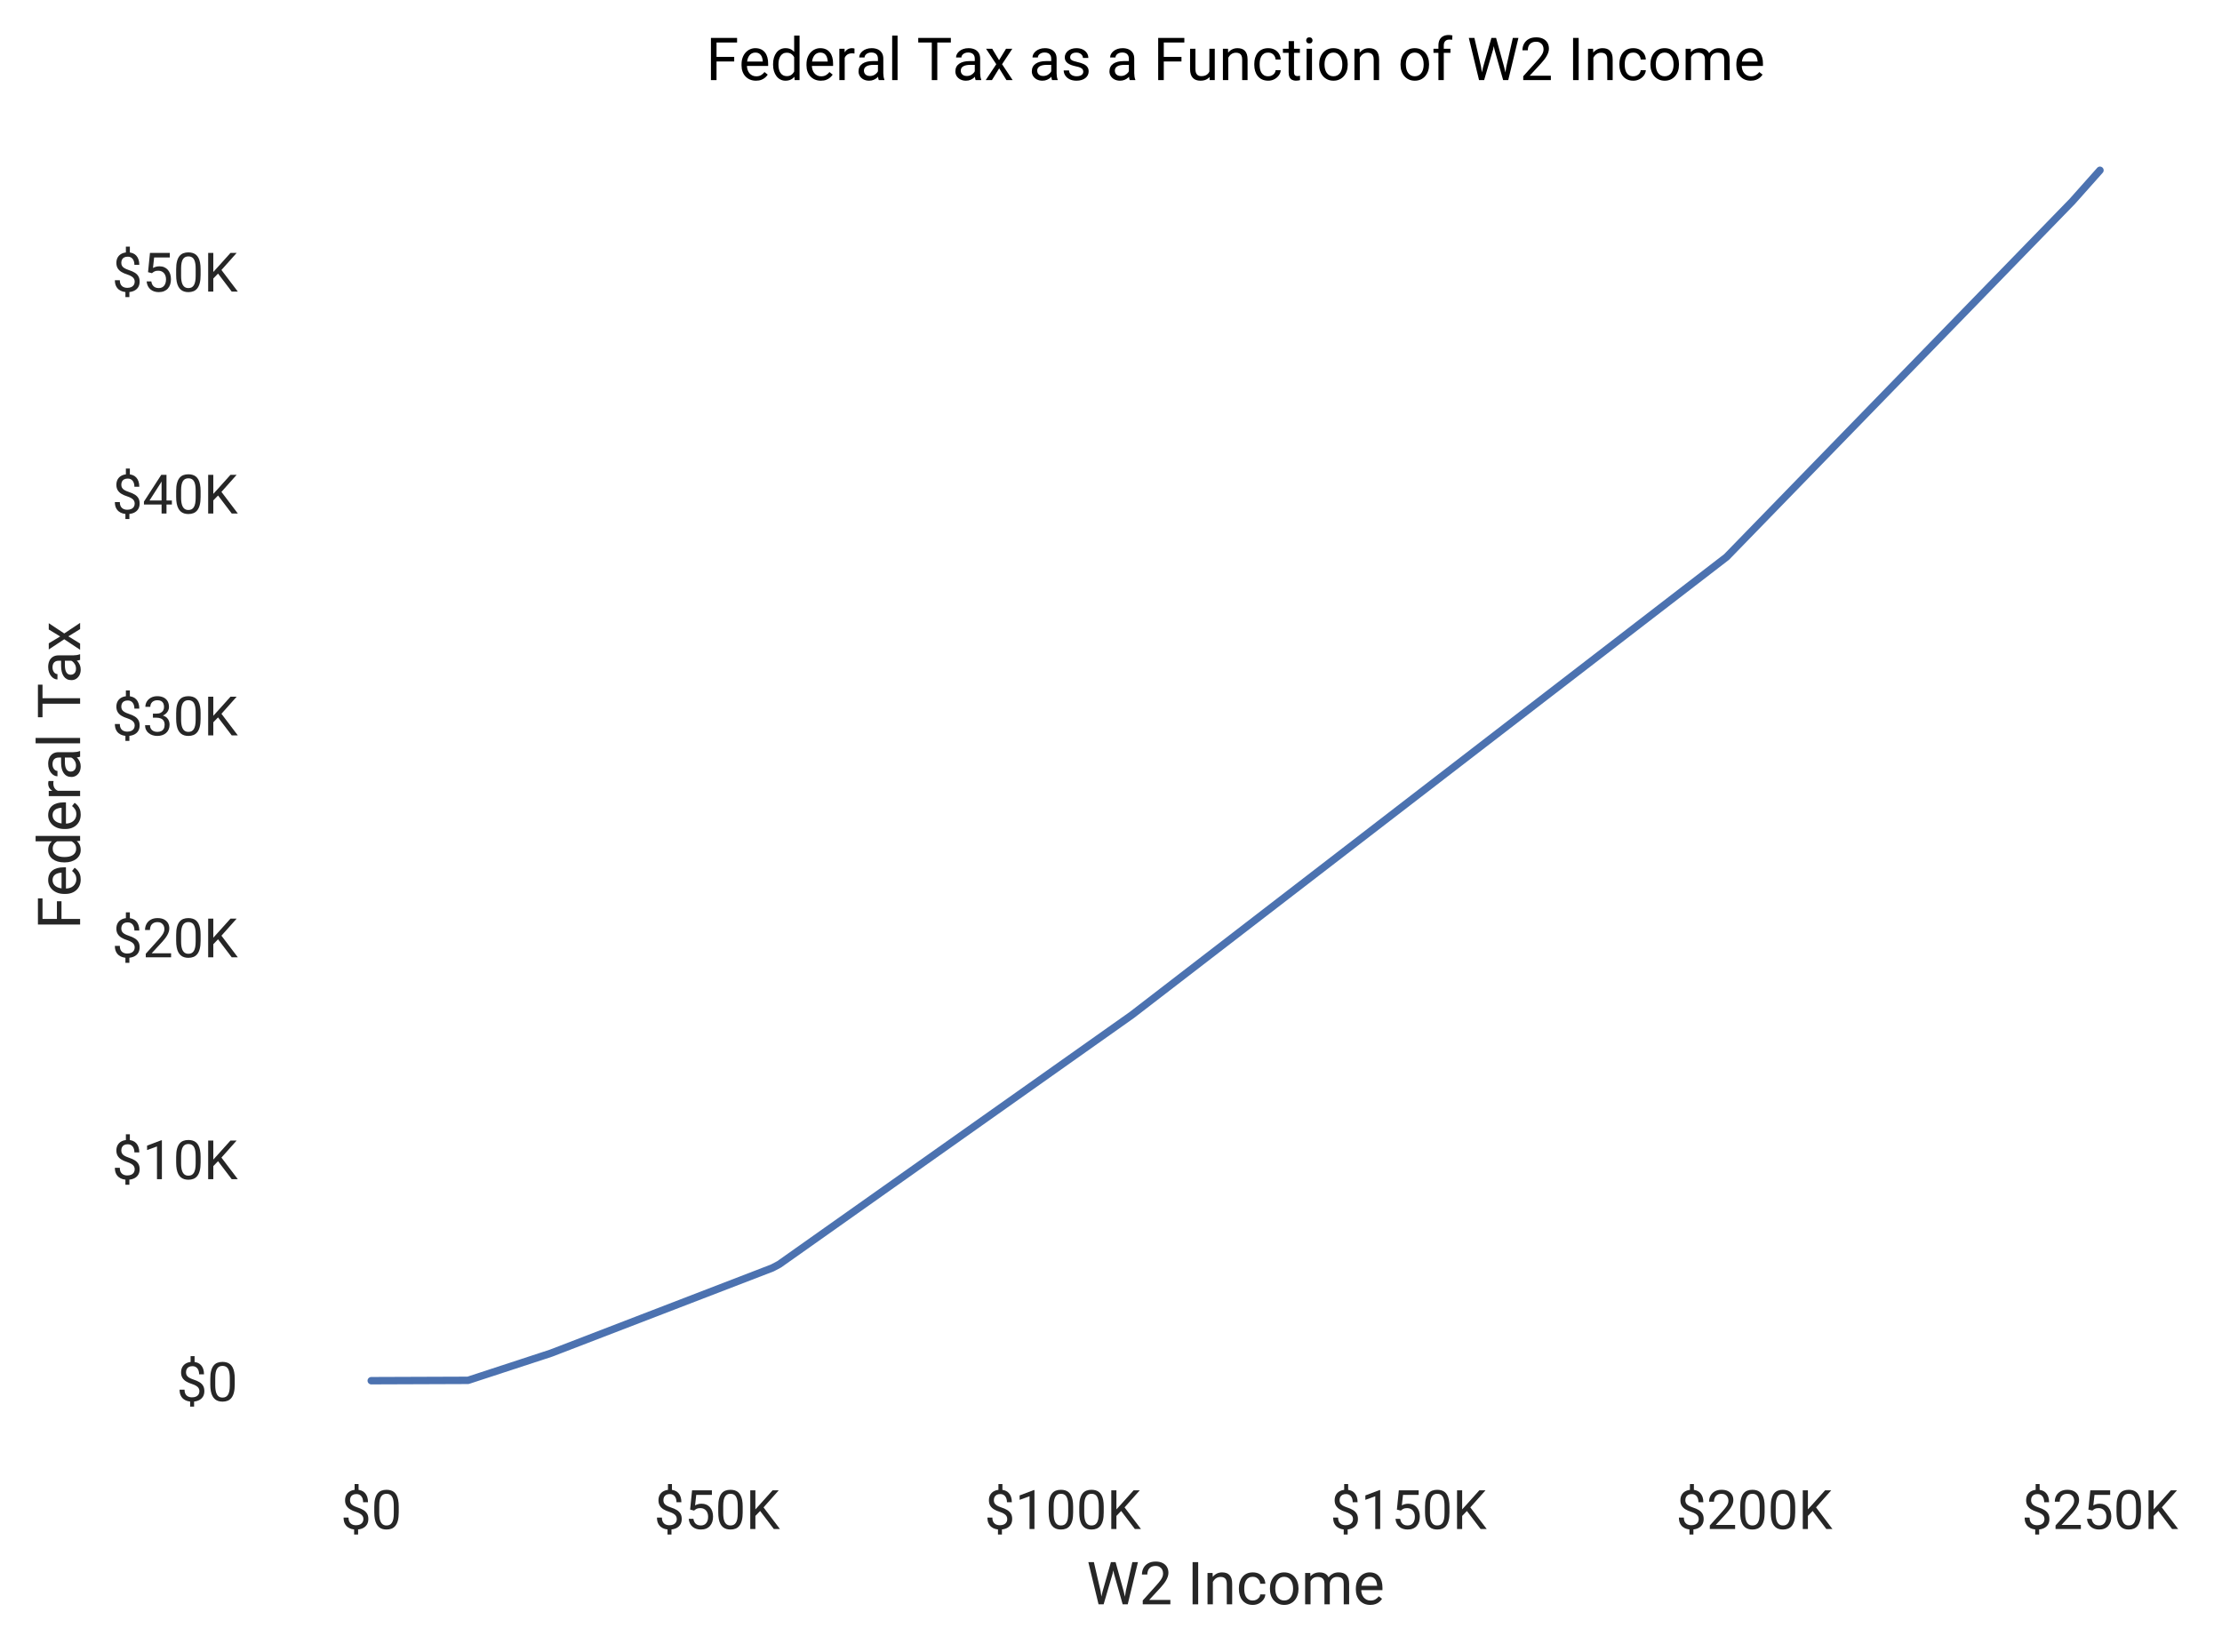
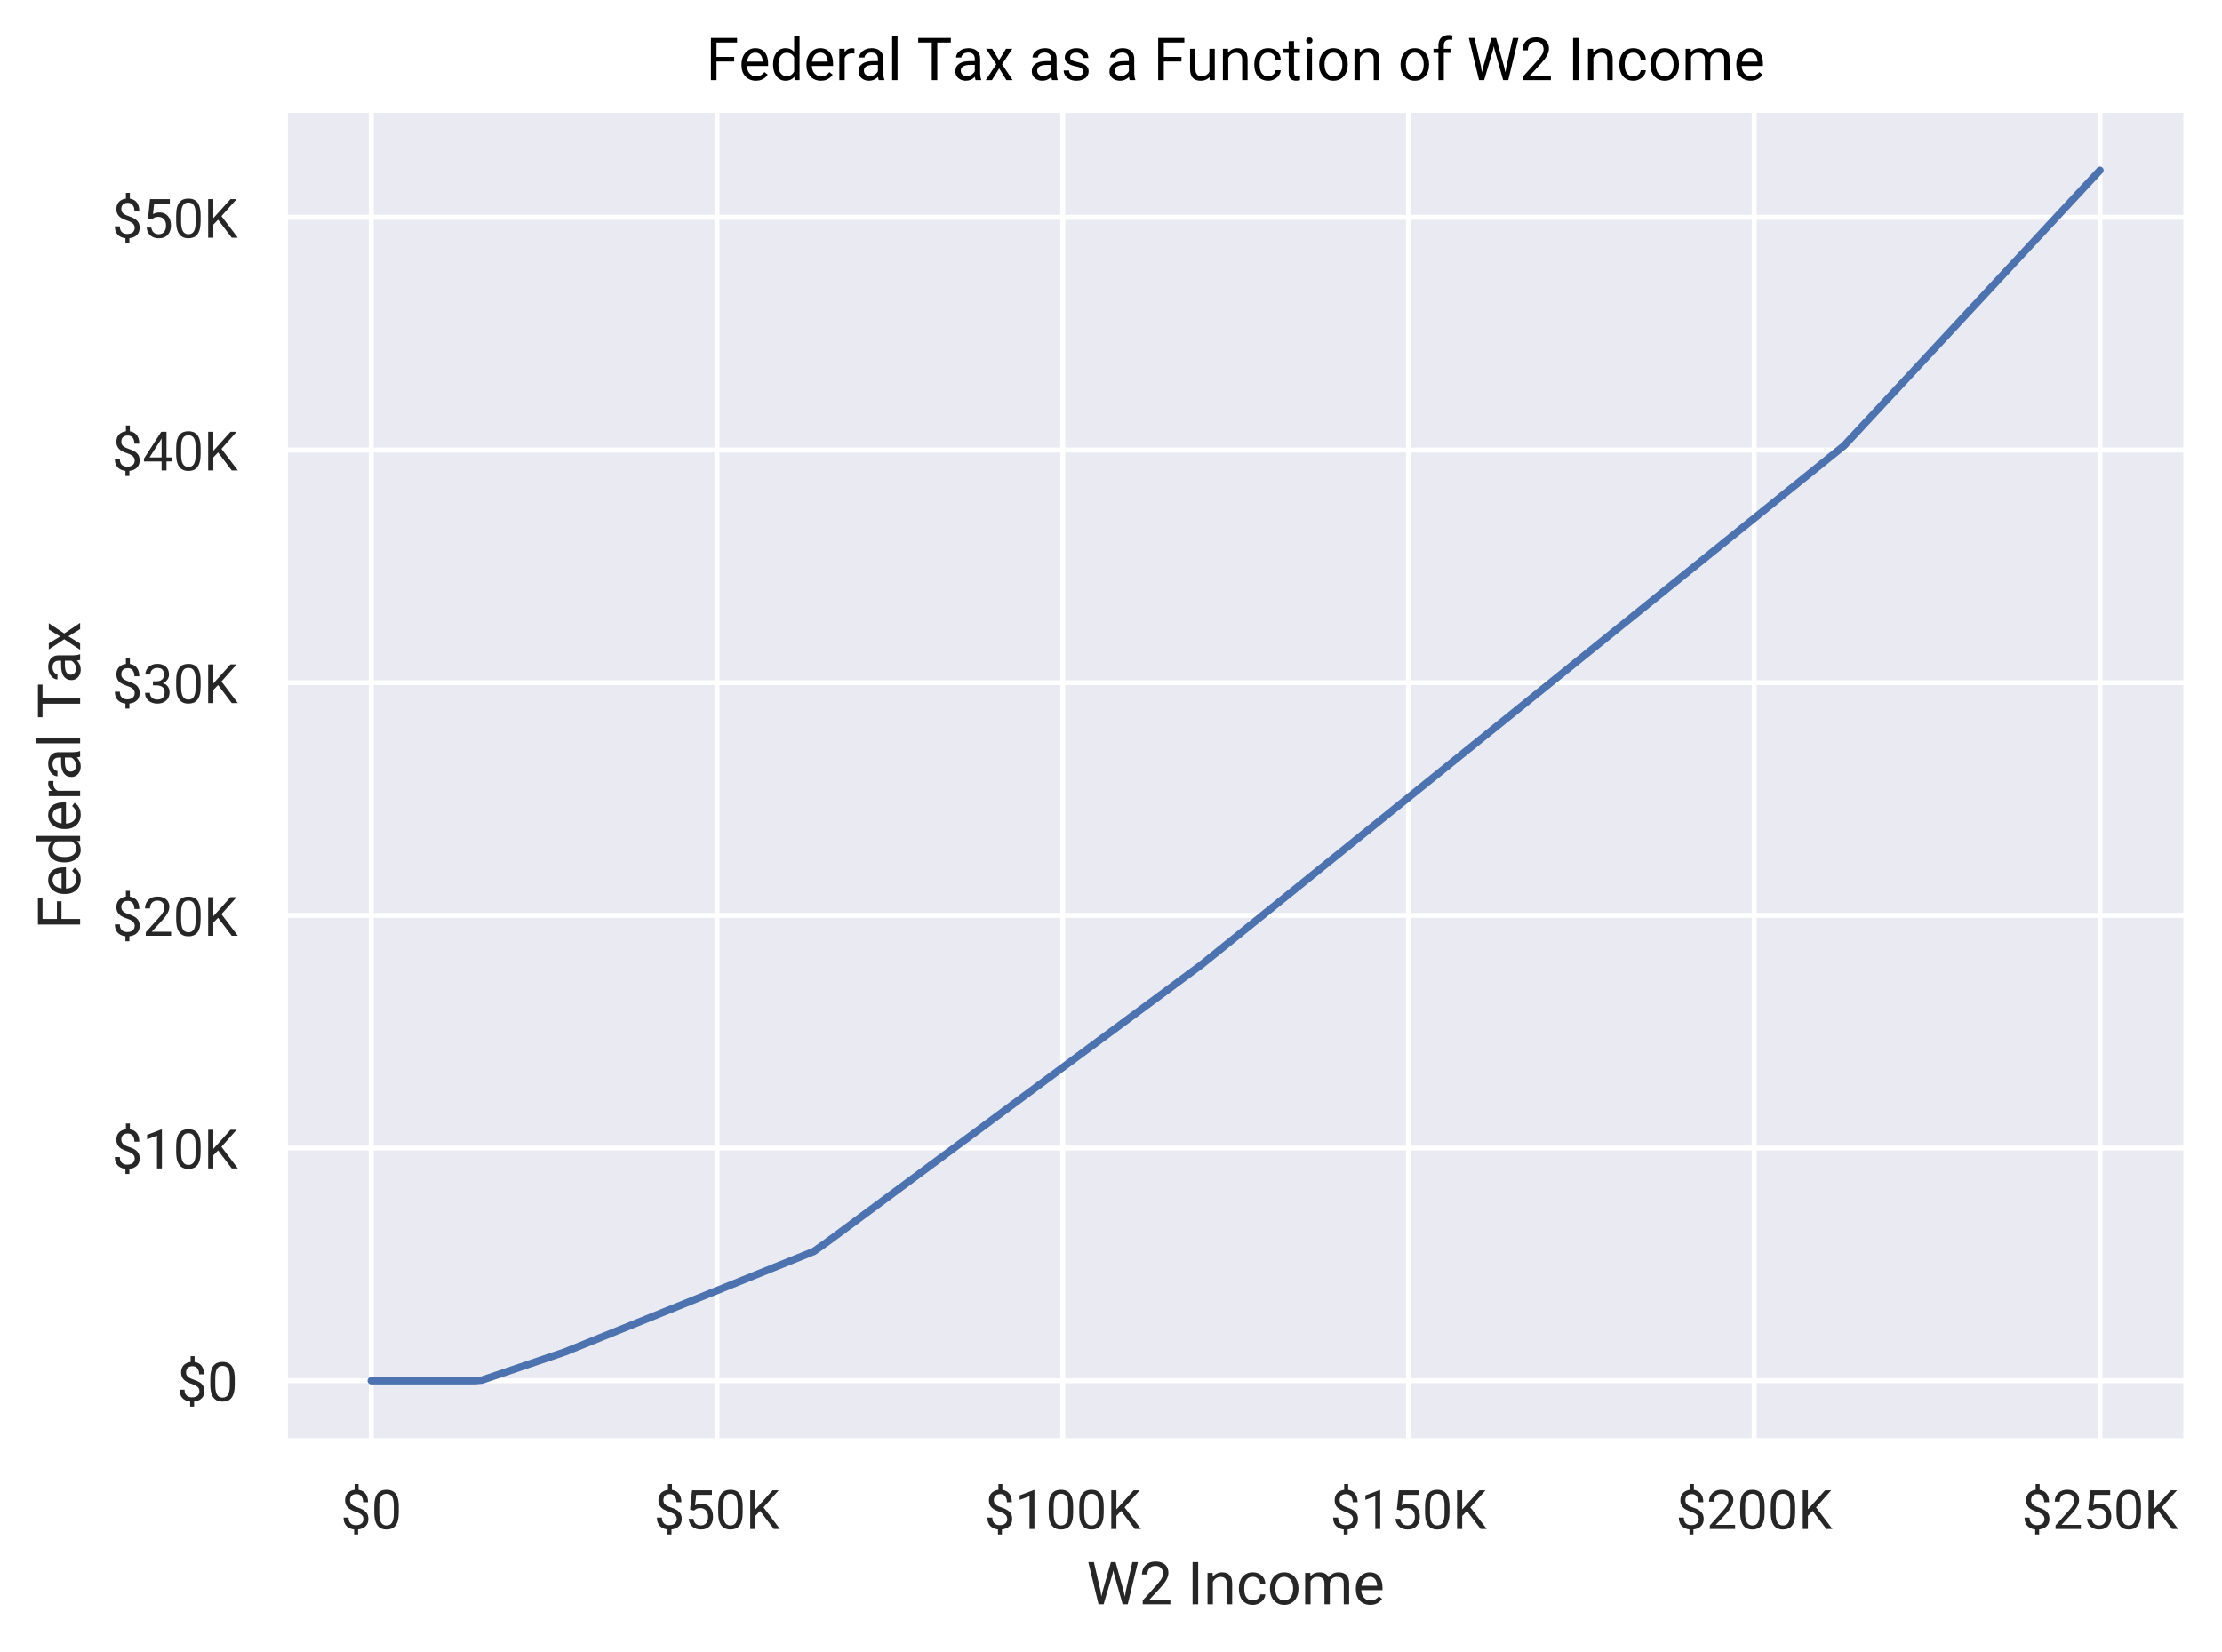
<svg xmlns="http://www.w3.org/2000/svg" xmlns:xlink="http://www.w3.org/1999/xlink" width="449.28pt" height="334.08pt" viewBox="0 0 449.28 334.08" version="1.1">
  <defs>
    <style type="text/css">*{stroke-linejoin: round; stroke-linecap: butt}</style>
  </defs>
  <g id="figure_1">
    <g id="patch_1">
      <path d="M 0 334.08 L 449.28 334.08 L 449.28 0 L 0 0 z " style="fill: #ffffff" />
    </g>
    <g id="axes_1">
      <g id="patch_2">
-         <path d="M 57.587 291.458 L 442.08 291.458 L 442.08 22.2 L 57.587 22.2 z " style="fill: #ffffff" />
+         <path d="M 57.587 291.458 L 442.08 291.458 L 442.08 22.2 L 57.587 22.2 z " style="fill: #eaeaf2" />
      </g>
      <g id="matplotlib.axis_1">
        <g id="xtick_1">
          <g id="line2d_1">
-             <path d="M 75.064 291.458 L 75.064 22.2 " clip-path="url(#pbd832bc499)" style="fill: none; stroke: #ffffff; stroke-linecap: round" />
+             <path d="M 75.064 291.458 L 75.064 22.2 " clip-path="url(#p47d750803e)" style="fill: none; stroke: #ffffff; stroke-linecap: round" />
          </g>
          <g id="text_1">
            <g style="fill: #262626" transform="translate(68.88164 309.2081) scale(0.11 -0.11)">
              <defs>
                <path id="Roboto-Regular-24" d="M 2106 5288 L 2106 4334 L 1638 4334 L 1638 5288 L 2106 5288 z M 2050 184 L 2050 -650 L 1584 -650 L 1584 184 L 2050 184 z M 2675 1172 Q 2675 1359 2590 1509 Q 2506 1659 2312 1784 Q 2119 1909 1794 2016 Q 1400 2138 1114 2313 Q 828 2488 673 2747 Q 519 3006 519 3375 Q 519 3759 684 4037 Q 850 4316 1153 4466 Q 1456 4616 1866 4616 Q 2184 4616 2434 4520 Q 2684 4425 2857 4237 Q 3031 4050 3123 3778 Q 3216 3506 3216 3150 L 2641 3150 Q 2641 3359 2591 3534 Q 2541 3709 2441 3839 Q 2341 3969 2197 4039 Q 2053 4109 1866 4109 Q 1603 4109 1433 4018 Q 1263 3928 1181 3764 Q 1100 3600 1100 3384 Q 1100 3184 1181 3034 Q 1263 2884 1458 2764 Q 1653 2644 1997 2528 Q 2400 2400 2681 2226 Q 2963 2053 3109 1801 Q 3256 1550 3256 1178 Q 3256 775 3075 498 Q 2894 222 2566 78 Q 2238 -66 1797 -66 Q 1531 -66 1272 6 Q 1013 78 803 242 Q 594 406 469 676 Q 344 947 344 1341 L 925 1341 Q 925 1075 1001 901 Q 1078 728 1206 626 Q 1334 525 1489 483 Q 1644 441 1797 441 Q 2078 441 2273 530 Q 2469 619 2572 784 Q 2675 950 2675 1172 z " transform="scale(0.015625)" />
                <path id="Roboto-Regular-30" d="M 3234 2638 L 3234 1944 Q 3234 1384 3134 1000 Q 3034 616 2846 381 Q 2659 147 2395 42 Q 2131 -63 1800 -63 Q 1538 -63 1316 3 Q 1094 69 917 214 Q 741 359 616 593 Q 491 828 425 1162 Q 359 1497 359 1944 L 359 2638 Q 359 3197 461 3575 Q 563 3953 750 4183 Q 938 4413 1202 4513 Q 1466 4613 1794 4613 Q 2059 4613 2282 4548 Q 2506 4484 2681 4345 Q 2856 4206 2979 3976 Q 3103 3747 3168 3415 Q 3234 3084 3234 2638 z M 2653 1850 L 2653 2734 Q 2653 3041 2617 3273 Q 2581 3506 2512 3672 Q 2444 3838 2339 3941 Q 2234 4044 2098 4092 Q 1963 4141 1794 4141 Q 1588 4141 1428 4064 Q 1269 3988 1161 3822 Q 1053 3656 997 3387 Q 941 3119 941 2734 L 941 1850 Q 941 1544 977 1309 Q 1013 1075 1084 904 Q 1156 734 1259 625 Q 1363 516 1498 464 Q 1634 413 1800 413 Q 2013 413 2172 494 Q 2331 575 2439 748 Q 2547 922 2600 1195 Q 2653 1469 2653 1850 z " transform="scale(0.015625)" />
              </defs>
              <use xlink:href="#Roboto-Regular-24" />
              <use xlink:href="#Roboto-Regular-30" transform="translate(56.20117 0)" />
            </g>
          </g>
        </g>
        <g id="xtick_2">
          <g id="line2d_2">
-             <path d="M 144.972 291.458 L 144.972 22.2 " clip-path="url(#pbd832bc499)" style="fill: none; stroke: #ffffff; stroke-linecap: round" />
+             <path d="M 144.972 291.458 L 144.972 22.2 " clip-path="url(#p47d750803e)" style="fill: none; stroke: #ffffff; stroke-linecap: round" />
          </g>
          <g id="text_2">
            <g style="fill: #262626" transform="translate(132.247 309.2081) scale(0.11 -0.11)">
              <defs>
                <path id="Roboto-Regular-35" d="M 1109 2166 L 647 2284 L 875 4550 L 3209 4550 L 3209 4016 L 1366 4016 L 1228 2778 Q 1353 2850 1545 2912 Q 1738 2975 1988 2975 Q 2303 2975 2553 2867 Q 2803 2759 2979 2559 Q 3156 2359 3250 2078 Q 3344 1797 3344 1450 Q 3344 1122 3255 847 Q 3166 572 2987 367 Q 2809 163 2539 50 Q 2269 -63 1903 -63 Q 1628 -63 1383 14 Q 1138 91 945 248 Q 753 406 633 642 Q 513 878 481 1197 L 1031 1197 Q 1069 941 1181 766 Q 1294 591 1476 502 Q 1659 413 1903 413 Q 2109 413 2268 484 Q 2428 556 2537 690 Q 2647 825 2705 1015 Q 2763 1206 2763 1444 Q 2763 1659 2703 1843 Q 2644 2028 2526 2165 Q 2409 2303 2240 2379 Q 2072 2456 1853 2456 Q 1563 2456 1414 2378 Q 1266 2300 1109 2166 z " transform="scale(0.015625)" />
                <path id="Roboto-Regular-4b" d="M 1131 4550 L 1131 0 L 528 0 L 528 4550 L 1131 4550 z M 3878 4550 L 1988 2428 L 925 1325 L 825 1969 L 1625 2850 L 3153 4550 L 3878 4550 z M 3297 0 L 1613 2219 L 1972 2697 L 4016 0 L 3297 0 z " transform="scale(0.015625)" />
              </defs>
              <use xlink:href="#Roboto-Regular-24" />
              <use xlink:href="#Roboto-Regular-35" transform="translate(56.20117 0)" />
              <use xlink:href="#Roboto-Regular-30" transform="translate(112.4023 0)" />
              <use xlink:href="#Roboto-Regular-4b" transform="translate(168.6035 0)" />
            </g>
          </g>
        </g>
        <g id="xtick_3">
          <g id="line2d_3">
-             <path d="M 214.88 291.458 L 214.88 22.2 " clip-path="url(#pbd832bc499)" style="fill: none; stroke: #ffffff; stroke-linecap: round" />
+             <path d="M 214.88 291.458 L 214.88 22.2 " clip-path="url(#p47d750803e)" style="fill: none; stroke: #ffffff; stroke-linecap: round" />
          </g>
          <g id="text_3">
            <g style="fill: #262626" transform="translate(199.0637 309.2081) scale(0.11 -0.11)">
              <defs>
                <path id="Roboto-Regular-31" d="M 2278 4575 L 2278 0 L 1700 0 L 1700 3853 L 534 3428 L 534 3950 L 2188 4575 L 2278 4575 z " transform="scale(0.015625)" />
              </defs>
              <use xlink:href="#Roboto-Regular-24" />
              <use xlink:href="#Roboto-Regular-31" transform="translate(56.20117 0)" />
              <use xlink:href="#Roboto-Regular-30" transform="translate(112.4023 0)" />
              <use xlink:href="#Roboto-Regular-30" transform="translate(168.6035 0)" />
              <use xlink:href="#Roboto-Regular-4b" transform="translate(224.8047 0)" />
            </g>
          </g>
        </g>
        <g id="xtick_4">
          <g id="line2d_4">
-             <path d="M 284.787 291.458 L 284.787 22.2 " clip-path="url(#pbd832bc499)" style="fill: none; stroke: #ffffff; stroke-linecap: round" />
+             <path d="M 284.787 291.458 L 284.787 22.2 " clip-path="url(#p47d750803e)" style="fill: none; stroke: #ffffff; stroke-linecap: round" />
          </g>
          <g id="text_4">
            <g style="fill: #262626" transform="translate(268.9715 309.2081) scale(0.11 -0.11)">
              <use xlink:href="#Roboto-Regular-24" />
              <use xlink:href="#Roboto-Regular-31" transform="translate(56.20117 0)" />
              <use xlink:href="#Roboto-Regular-35" transform="translate(112.4023 0)" />
              <use xlink:href="#Roboto-Regular-30" transform="translate(168.6035 0)" />
              <use xlink:href="#Roboto-Regular-4b" transform="translate(224.8047 0)" />
            </g>
          </g>
        </g>
        <g id="xtick_5">
          <g id="line2d_5">
-             <path d="M 354.695 291.458 L 354.695 22.2 " clip-path="url(#pbd832bc499)" style="fill: none; stroke: #ffffff; stroke-linecap: round" />
+             <path d="M 354.695 291.458 L 354.695 22.2 " clip-path="url(#p47d750803e)" style="fill: none; stroke: #ffffff; stroke-linecap: round" />
          </g>
          <g id="text_5">
            <g style="fill: #262626" transform="translate(338.8793 309.2081) scale(0.11 -0.11)">
              <defs>
                <path id="Roboto-Regular-32" d="M 3359 475 L 3359 0 L 381 0 L 381 416 L 1872 2075 Q 2147 2381 2298 2595 Q 2450 2809 2511 2979 Q 2572 3150 2572 3328 Q 2572 3553 2480 3736 Q 2388 3919 2209 4028 Q 2031 4138 1778 4138 Q 1475 4138 1273 4020 Q 1072 3903 972 3693 Q 872 3484 872 3213 L 294 3213 Q 294 3597 462 3915 Q 631 4234 962 4423 Q 1294 4613 1778 4613 Q 2209 4613 2515 4461 Q 2822 4309 2986 4036 Q 3150 3763 3150 3397 Q 3150 3197 3083 2992 Q 3016 2788 2898 2584 Q 2781 2381 2626 2184 Q 2472 1988 2297 1797 L 1078 475 L 3359 475 z " transform="scale(0.015625)" />
              </defs>
              <use xlink:href="#Roboto-Regular-24" />
              <use xlink:href="#Roboto-Regular-32" transform="translate(56.20117 0)" />
              <use xlink:href="#Roboto-Regular-30" transform="translate(112.4023 0)" />
              <use xlink:href="#Roboto-Regular-30" transform="translate(168.6035 0)" />
              <use xlink:href="#Roboto-Regular-4b" transform="translate(224.8047 0)" />
            </g>
          </g>
        </g>
        <g id="xtick_6">
          <g id="line2d_6">
-             <path d="M 424.603 291.458 L 424.603 22.2 " clip-path="url(#pbd832bc499)" style="fill: none; stroke: #ffffff; stroke-linecap: round" />
+             <path d="M 424.603 291.458 L 424.603 22.2 " clip-path="url(#p47d750803e)" style="fill: none; stroke: #ffffff; stroke-linecap: round" />
          </g>
          <g id="text_6">
            <g style="fill: #262626" transform="translate(408.7871 309.2081) scale(0.11 -0.11)">
              <use xlink:href="#Roboto-Regular-24" />
              <use xlink:href="#Roboto-Regular-32" transform="translate(56.20117 0)" />
              <use xlink:href="#Roboto-Regular-35" transform="translate(112.4023 0)" />
              <use xlink:href="#Roboto-Regular-30" transform="translate(168.6035 0)" />
              <use xlink:href="#Roboto-Regular-4b" transform="translate(224.8047 0)" />
            </g>
          </g>
        </g>
        <g id="text_7">
          <g style="fill: #262626" transform="translate(219.6976 324.4425) scale(0.12 -0.12)">
            <defs>
              <path id="Roboto-Regular-57" d="M 1725 1375 L 2628 4550 L 3066 4550 L 2813 3316 L 1841 0 L 1406 0 L 1725 1375 z M 791 4550 L 1509 1438 L 1725 0 L 1294 0 L 191 4550 L 791 4550 z M 4234 1441 L 4938 4550 L 5541 4550 L 4441 0 L 4009 0 L 4234 1441 z M 3131 4550 L 4009 1375 L 4328 0 L 3894 0 L 2956 3316 L 2700 4550 L 3131 4550 z " transform="scale(0.015625)" />
              <path id="Roboto-Regular-20" transform="scale(0.015625)" />
              <path id="Roboto-Regular-49" d="M 1175 4550 L 1175 0 L 572 0 L 572 4550 L 1175 4550 z " transform="scale(0.015625)" />
              <path id="Roboto-Regular-6e" d="M 1019 2659 L 1019 0 L 441 0 L 441 3381 L 988 3381 L 1019 2659 z M 881 1819 L 641 1828 Q 644 2175 744 2470 Q 844 2766 1025 2984 Q 1206 3203 1457 3323 Q 1709 3444 2016 3444 Q 2266 3444 2466 3376 Q 2666 3309 2808 3162 Q 2950 3016 3025 2783 Q 3100 2550 3100 2216 L 3100 0 L 2519 0 L 2519 2222 Q 2519 2488 2441 2648 Q 2363 2809 2213 2882 Q 2063 2956 1844 2956 Q 1628 2956 1451 2865 Q 1275 2775 1148 2615 Q 1022 2456 951 2251 Q 881 2047 881 1819 z " transform="scale(0.015625)" />
              <path id="Roboto-Regular-63" d="M 1794 413 Q 2000 413 2175 497 Q 2350 581 2462 729 Q 2575 878 2591 1069 L 3141 1069 Q 3125 769 2939 511 Q 2753 253 2453 95 Q 2153 -63 1794 -63 Q 1413 -63 1130 71 Q 847 206 661 440 Q 475 675 383 979 Q 291 1284 291 1625 L 291 1756 Q 291 2097 383 2401 Q 475 2706 661 2940 Q 847 3175 1130 3309 Q 1413 3444 1794 3444 Q 2191 3444 2487 3283 Q 2784 3122 2954 2845 Q 3125 2569 3141 2219 L 2591 2219 Q 2575 2428 2473 2597 Q 2372 2766 2198 2867 Q 2025 2969 1794 2969 Q 1528 2969 1348 2864 Q 1169 2759 1064 2582 Q 959 2406 914 2192 Q 869 1978 869 1756 L 869 1625 Q 869 1403 912 1187 Q 956 972 1061 797 Q 1166 622 1345 517 Q 1525 413 1794 413 z " transform="scale(0.015625)" />
              <path id="Roboto-Regular-6f" d="M 288 1653 L 288 1725 Q 288 2091 394 2405 Q 500 2719 700 2951 Q 900 3184 1184 3314 Q 1469 3444 1822 3444 Q 2178 3444 2464 3314 Q 2750 3184 2951 2951 Q 3153 2719 3259 2405 Q 3366 2091 3366 1725 L 3366 1653 Q 3366 1288 3259 975 Q 3153 663 2951 430 Q 2750 197 2467 67 Q 2184 -63 1828 -63 Q 1472 -63 1187 67 Q 903 197 701 430 Q 500 663 394 975 Q 288 1288 288 1653 z M 866 1725 L 866 1653 Q 866 1400 925 1176 Q 984 953 1104 781 Q 1225 609 1406 511 Q 1588 413 1828 413 Q 2066 413 2245 511 Q 2425 609 2544 781 Q 2663 953 2723 1176 Q 2784 1400 2784 1653 L 2784 1725 Q 2784 1975 2723 2198 Q 2663 2422 2542 2595 Q 2422 2769 2242 2869 Q 2063 2969 1822 2969 Q 1584 2969 1404 2869 Q 1225 2769 1104 2595 Q 984 2422 925 2198 Q 866 1975 866 1725 z " transform="scale(0.015625)" />
              <path id="Roboto-Regular-6d" d="M 1016 2709 L 1016 0 L 434 0 L 434 3381 L 984 3381 L 1016 2709 z M 897 1819 L 628 1828 Q 631 2175 718 2470 Q 806 2766 978 2984 Q 1150 3203 1406 3323 Q 1663 3444 2000 3444 Q 2238 3444 2438 3376 Q 2638 3309 2784 3165 Q 2931 3022 3012 2797 Q 3094 2572 3094 2253 L 3094 0 L 2516 0 L 2516 2225 Q 2516 2491 2427 2650 Q 2338 2809 2175 2882 Q 2013 2956 1794 2956 Q 1538 2956 1366 2865 Q 1194 2775 1091 2615 Q 988 2456 942 2251 Q 897 2047 897 1819 z M 3088 2138 L 2700 2019 Q 2703 2297 2792 2553 Q 2881 2809 3051 3009 Q 3222 3209 3472 3326 Q 3722 3444 4044 3444 Q 4316 3444 4527 3372 Q 4738 3300 4883 3151 Q 5028 3003 5103 2772 Q 5178 2541 5178 2222 L 5178 0 L 4597 0 L 4597 2228 Q 4597 2513 4508 2670 Q 4419 2828 4258 2892 Q 4097 2956 3875 2956 Q 3684 2956 3537 2890 Q 3391 2825 3291 2711 Q 3191 2597 3139 2450 Q 3088 2303 3088 2138 z " transform="scale(0.015625)" />
              <path id="Roboto-Regular-65" d="M 1844 -63 Q 1491 -63 1205 57 Q 919 178 714 397 Q 509 616 400 916 Q 291 1216 291 1572 L 291 1703 Q 291 2116 412 2439 Q 534 2763 743 2988 Q 953 3213 1218 3328 Q 1484 3444 1769 3444 Q 2131 3444 2395 3319 Q 2659 3194 2828 2970 Q 2997 2747 3078 2445 Q 3159 2144 3159 1788 L 3159 1528 L 634 1528 L 634 2000 L 2581 2000 L 2581 2044 Q 2569 2269 2489 2481 Q 2409 2694 2237 2831 Q 2066 2969 1769 2969 Q 1572 2969 1406 2886 Q 1241 2803 1122 2640 Q 1003 2478 937 2243 Q 872 2009 872 1703 L 872 1572 Q 872 1331 939 1120 Q 1006 909 1136 750 Q 1266 591 1452 500 Q 1638 409 1875 409 Q 2181 409 2393 534 Q 2606 659 2766 869 L 3116 591 Q 3006 425 2837 275 Q 2669 125 2423 31 Q 2178 -63 1844 -63 z " transform="scale(0.015625)" />
            </defs>
            <use xlink:href="#Roboto-Regular-57" />
            <use xlink:href="#Roboto-Regular-32" transform="translate(88.7207 0)" />
            <use xlink:href="#Roboto-Regular-20" transform="translate(144.9219 0)" />
            <use xlink:href="#Roboto-Regular-49" transform="translate(169.7266 0)" />
            <use xlink:href="#Roboto-Regular-6e" transform="translate(196.9238 0)" />
            <use xlink:href="#Roboto-Regular-63" transform="translate(252.1484 0)" />
            <use xlink:href="#Roboto-Regular-6f" transform="translate(304.4922 0)" />
            <use xlink:href="#Roboto-Regular-6d" transform="translate(361.5234 0)" />
            <use xlink:href="#Roboto-Regular-65" transform="translate(449.2188 0)" />
          </g>
        </g>
      </g>
      <g id="matplotlib.axis_2">
        <g id="ytick_1">
          <g id="line2d_7">
-             <path d="M 57.587 279.219 L 442.08 279.219 " clip-path="url(#pbd832bc499)" style="fill: none; stroke: #ffffff; stroke-linecap: round" />
+             <path d="M 57.587 279.219 L 442.08 279.219 " clip-path="url(#p47d750803e)" style="fill: none; stroke: #ffffff; stroke-linecap: round" />
          </g>
          <g id="text_8">
            <g style="fill: #262626" transform="translate(35.72234 283.3441) scale(0.11 -0.11)">
              <use xlink:href="#Roboto-Regular-24" />
              <use xlink:href="#Roboto-Regular-30" transform="translate(56.20117 0)" />
            </g>
          </g>
        </g>
        <g id="ytick_2">
          <g id="line2d_8">
-             <path d="M 57.587 234.344 L 442.08 234.344 " clip-path="url(#pbd832bc499)" style="fill: none; stroke: #ffffff; stroke-linecap: round" />
+             <path d="M 57.587 232.167 L 442.08 232.167 " clip-path="url(#p47d750803e)" style="fill: none; stroke: #ffffff; stroke-linecap: round" />
          </g>
          <g id="text_9">
-             <g style="fill: #262626" transform="translate(22.6375 238.469) scale(0.11 -0.11)">
+             <g style="fill: #262626" transform="translate(22.6375 236.2918) scale(0.11 -0.11)">
              <use xlink:href="#Roboto-Regular-24" />
              <use xlink:href="#Roboto-Regular-31" transform="translate(56.20117 0)" />
              <use xlink:href="#Roboto-Regular-30" transform="translate(112.4023 0)" />
              <use xlink:href="#Roboto-Regular-4b" transform="translate(168.6035 0)" />
            </g>
          </g>
        </g>
        <g id="ytick_3">
          <g id="line2d_9">
-             <path d="M 57.587 189.469 L 442.08 189.469 " clip-path="url(#pbd832bc499)" style="fill: none; stroke: #ffffff; stroke-linecap: round" />
+             <path d="M 57.587 185.115 L 442.08 185.115 " clip-path="url(#p47d750803e)" style="fill: none; stroke: #ffffff; stroke-linecap: round" />
          </g>
          <g id="text_10">
-             <g style="fill: #262626" transform="translate(22.6375 193.594) scale(0.11 -0.11)">
+             <g style="fill: #262626" transform="translate(22.6375 189.2395) scale(0.11 -0.11)">
              <use xlink:href="#Roboto-Regular-24" />
              <use xlink:href="#Roboto-Regular-32" transform="translate(56.20117 0)" />
              <use xlink:href="#Roboto-Regular-30" transform="translate(112.4023 0)" />
              <use xlink:href="#Roboto-Regular-4b" transform="translate(168.6035 0)" />
            </g>
          </g>
        </g>
        <g id="ytick_4">
          <g id="line2d_10">
-             <path d="M 57.587 144.594 L 442.08 144.594 " clip-path="url(#pbd832bc499)" style="fill: none; stroke: #ffffff; stroke-linecap: round" />
+             <path d="M 57.587 138.062 L 442.08 138.062 " clip-path="url(#p47d750803e)" style="fill: none; stroke: #ffffff; stroke-linecap: round" />
          </g>
          <g id="text_11">
-             <g style="fill: #262626" transform="translate(22.6375 148.7189) scale(0.11 -0.11)">
+             <g style="fill: #262626" transform="translate(22.6375 142.1873) scale(0.11 -0.11)">
              <defs>
                <path id="Roboto-Regular-33" d="M 1222 2559 L 1634 2559 Q 1938 2559 2136 2661 Q 2334 2763 2432 2939 Q 2531 3116 2531 3338 Q 2531 3600 2443 3778 Q 2356 3956 2181 4047 Q 2006 4138 1738 4138 Q 1494 4138 1308 4042 Q 1122 3947 1017 3772 Q 913 3597 913 3359 L 334 3359 Q 334 3706 509 3990 Q 684 4275 1001 4444 Q 1319 4613 1738 4613 Q 2150 4613 2459 4467 Q 2769 4322 2941 4036 Q 3113 3750 3113 3325 Q 3113 3153 3033 2958 Q 2953 2763 2786 2594 Q 2619 2425 2353 2317 Q 2088 2209 1716 2209 L 1222 2209 L 1222 2559 z M 1222 2084 L 1222 2431 L 1716 2431 Q 2150 2431 2434 2328 Q 2719 2225 2883 2053 Q 3047 1881 3114 1676 Q 3181 1472 3181 1269 Q 3181 950 3073 703 Q 2966 456 2770 284 Q 2575 113 2312 25 Q 2050 -63 1741 -63 Q 1444 -63 1183 21 Q 922 106 722 267 Q 522 428 409 664 Q 297 900 297 1203 L 875 1203 Q 875 966 979 787 Q 1084 609 1279 511 Q 1475 413 1741 413 Q 2006 413 2198 505 Q 2391 597 2495 784 Q 2600 972 2600 1256 Q 2600 1541 2481 1723 Q 2363 1906 2145 1995 Q 1928 2084 1634 2084 L 1222 2084 z " transform="scale(0.015625)" />
              </defs>
              <use xlink:href="#Roboto-Regular-24" />
              <use xlink:href="#Roboto-Regular-33" transform="translate(56.20117 0)" />
              <use xlink:href="#Roboto-Regular-30" transform="translate(112.4023 0)" />
              <use xlink:href="#Roboto-Regular-4b" transform="translate(168.6035 0)" />
            </g>
          </g>
        </g>
        <g id="ytick_5">
          <g id="line2d_11">
-             <path d="M 57.587 99.719 L 442.08 99.719 " clip-path="url(#pbd832bc499)" style="fill: none; stroke: #ffffff; stroke-linecap: round" />
+             <path d="M 57.587 91.01 L 442.08 91.01 " clip-path="url(#p47d750803e)" style="fill: none; stroke: #ffffff; stroke-linecap: round" />
          </g>
          <g id="text_12">
-             <g style="fill: #262626" transform="translate(22.6375 103.8438) scale(0.11 -0.11)">
+             <g style="fill: #262626" transform="translate(22.6375 95.13497) scale(0.11 -0.11)">
              <defs>
                <path id="Roboto-Regular-34" d="M 3453 1531 L 3453 1056 L 166 1056 L 166 1397 L 2203 4550 L 2675 4550 L 2169 3638 L 822 1531 L 3453 1531 z M 2819 4550 L 2819 0 L 2241 0 L 2241 4550 L 2819 4550 z " transform="scale(0.015625)" />
              </defs>
              <use xlink:href="#Roboto-Regular-24" />
              <use xlink:href="#Roboto-Regular-34" transform="translate(56.20117 0)" />
              <use xlink:href="#Roboto-Regular-30" transform="translate(112.4023 0)" />
              <use xlink:href="#Roboto-Regular-4b" transform="translate(168.6035 0)" />
            </g>
          </g>
        </g>
        <g id="ytick_6">
          <g id="line2d_12">
-             <path d="M 57.587 54.844 L 442.08 54.844 " clip-path="url(#pbd832bc499)" style="fill: none; stroke: #ffffff; stroke-linecap: round" />
+             <path d="M 57.587 43.958 L 442.08 43.958 " clip-path="url(#p47d750803e)" style="fill: none; stroke: #ffffff; stroke-linecap: round" />
          </g>
          <g id="text_13">
-             <g style="fill: #262626" transform="translate(22.6375 58.96871) scale(0.11 -0.11)">
+             <g style="fill: #262626" transform="translate(22.6375 48.08268) scale(0.11 -0.11)">
              <use xlink:href="#Roboto-Regular-24" />
              <use xlink:href="#Roboto-Regular-35" transform="translate(56.20117 0)" />
              <use xlink:href="#Roboto-Regular-30" transform="translate(112.4023 0)" />
              <use xlink:href="#Roboto-Regular-4b" transform="translate(168.6035 0)" />
            </g>
          </g>
        </g>
        <g id="text_14">
          <g style="fill: #262626" transform="translate(16.2 187.9578) rotate(-90) scale(0.12 -0.12)">
            <defs>
              <path id="Roboto-Regular-46" d="M 1131 4550 L 1131 0 L 528 0 L 528 4550 L 1131 4550 z M 3038 2503 L 3038 2009 L 1000 2009 L 1000 2503 L 3038 2503 z M 3347 4550 L 3347 4056 L 1000 4056 L 1000 4550 L 3347 4550 z " transform="scale(0.015625)" />
              <path id="Roboto-Regular-64" d="M 2572 656 L 2572 4800 L 3153 4800 L 3153 0 L 2622 0 L 2572 656 z M 297 1653 L 297 1719 Q 297 2106 392 2423 Q 488 2741 664 2969 Q 841 3197 1086 3320 Q 1331 3444 1634 3444 Q 1953 3444 2192 3333 Q 2431 3222 2598 3011 Q 2766 2800 2862 2503 Q 2959 2206 2997 1831 L 2997 1544 Q 2963 1172 2864 875 Q 2766 578 2598 368 Q 2431 159 2190 48 Q 1950 -63 1628 -63 Q 1331 -63 1086 65 Q 841 194 664 425 Q 488 656 392 970 Q 297 1284 297 1653 z M 878 1719 L 878 1653 Q 878 1400 929 1178 Q 981 956 1090 787 Q 1200 619 1369 523 Q 1538 428 1772 428 Q 2059 428 2245 550 Q 2431 672 2543 872 Q 2656 1072 2719 1306 L 2719 2059 Q 2681 2231 2611 2392 Q 2541 2553 2430 2679 Q 2319 2806 2158 2881 Q 1997 2956 1778 2956 Q 1541 2956 1370 2857 Q 1200 2759 1090 2589 Q 981 2419 929 2195 Q 878 1972 878 1719 z " transform="scale(0.015625)" />
              <path id="Roboto-Regular-72" d="M 1019 2850 L 1019 0 L 441 0 L 441 3381 L 1003 3381 L 1019 2850 z M 2075 3400 L 2072 2863 Q 2000 2878 1936 2883 Q 1872 2888 1791 2888 Q 1591 2888 1437 2825 Q 1284 2763 1178 2650 Q 1072 2538 1011 2383 Q 950 2228 931 2044 L 769 1950 Q 769 2256 830 2525 Q 891 2794 1019 3001 Q 1147 3209 1345 3326 Q 1544 3444 1819 3444 Q 1881 3444 1962 3430 Q 2044 3416 2075 3400 z " transform="scale(0.015625)" />
              <path id="Roboto-Regular-61" d="M 2434 578 L 2434 2319 Q 2434 2519 2354 2667 Q 2275 2816 2115 2897 Q 1956 2978 1722 2978 Q 1503 2978 1339 2903 Q 1175 2828 1083 2706 Q 991 2584 991 2444 L 413 2444 Q 413 2625 506 2803 Q 600 2981 776 3126 Q 953 3272 1201 3358 Q 1450 3444 1756 3444 Q 2125 3444 2408 3319 Q 2691 3194 2852 2942 Q 3013 2691 3013 2313 L 3013 738 Q 3013 569 3042 378 Q 3072 188 3131 50 L 3131 0 L 2528 0 Q 2484 100 2459 267 Q 2434 434 2434 578 z M 2534 2050 L 2541 1644 L 1956 1644 Q 1709 1644 1515 1605 Q 1322 1566 1190 1487 Q 1059 1409 990 1292 Q 922 1175 922 1019 Q 922 859 994 728 Q 1066 597 1211 520 Q 1356 444 1569 444 Q 1834 444 2037 556 Q 2241 669 2361 831 Q 2481 994 2491 1147 L 2738 869 Q 2716 738 2619 578 Q 2522 419 2361 273 Q 2200 128 1979 32 Q 1759 -63 1484 -63 Q 1141 -63 883 71 Q 625 206 483 432 Q 341 659 341 941 Q 341 1213 447 1420 Q 553 1628 753 1767 Q 953 1906 1234 1978 Q 1516 2050 1863 2050 L 2534 2050 z " transform="scale(0.015625)" />
              <path id="Roboto-Regular-6c" d="M 1069 4800 L 1069 0 L 488 0 L 488 4800 L 1069 4800 z " transform="scale(0.015625)" />
              <path id="Roboto-Regular-54" d="M 2209 4550 L 2209 0 L 1616 0 L 1616 4550 L 2209 4550 z M 3672 4550 L 3672 4056 L 156 4056 L 156 4550 L 3672 4550 z " transform="scale(0.015625)" />
              <path id="Roboto-Regular-78" d="M 831 3381 L 1572 2150 L 2322 3381 L 3000 3381 L 1894 1713 L 3034 0 L 2366 0 L 1584 1269 L 803 0 L 131 0 L 1269 1713 L 166 3381 L 831 3381 z " transform="scale(0.015625)" />
            </defs>
            <use xlink:href="#Roboto-Regular-46" />
            <use xlink:href="#Roboto-Regular-65" transform="translate(55.27344 0)" />
            <use xlink:href="#Roboto-Regular-64" transform="translate(108.3008 0)" />
            <use xlink:href="#Roboto-Regular-65" transform="translate(164.6973 0)" />
            <use xlink:href="#Roboto-Regular-72" transform="translate(217.7246 0)" />
            <use xlink:href="#Roboto-Regular-61" transform="translate(251.6113 0)" />
            <use xlink:href="#Roboto-Regular-6c" transform="translate(306.0059 0)" />
            <use xlink:href="#Roboto-Regular-20" transform="translate(330.3223 0)" />
            <use xlink:href="#Roboto-Regular-54" transform="translate(355.127 0)" />
            <use xlink:href="#Roboto-Regular-61" transform="translate(414.7949 0)" />
            <use xlink:href="#Roboto-Regular-78" transform="translate(469.1895 0)" />
          </g>
        </g>
      </g>
      <g id="line2d_13">
-         <path d="M 75.064 279.219 L 94.638 279.147 L 111.416 273.65 L 156.157 256.418 L 157.555 255.678 L 228.861 205.256 L 349.103 112.643 L 419.01 40.722 L 424.603 34.439 L 424.603 34.439 " clip-path="url(#pbd832bc499)" style="fill: none; stroke: #4c72b0; stroke-width: 1.5; stroke-linecap: round" />
+         <path d="M 75.064 279.219 L 96.036 279.219 L 97.434 279.097 L 114.212 273.408 L 164.546 253.082 L 167.342 251.105 L 242.843 195.151 L 372.871 90.13 L 385.455 76.598 L 424.603 34.439 L 424.603 34.439 " clip-path="url(#p47d750803e)" style="fill: none; stroke: #4c72b0; stroke-width: 1.5; stroke-linecap: round" />
      </g>
      <g id="patch_3">
        <path d="M 57.587 291.458 L 57.587 22.2 " style="fill: none; stroke: #ffffff; stroke-width: 1.25; stroke-linejoin: miter; stroke-linecap: square" />
      </g>
      <g id="patch_4">
        <path d="M 442.08 291.458 L 442.08 22.2 " style="fill: none; stroke: #ffffff; stroke-width: 1.25; stroke-linejoin: miter; stroke-linecap: square" />
      </g>
      <g id="patch_5">
        <path d="M 57.587 291.458 L 442.08 291.458 " style="fill: none; stroke: #ffffff; stroke-width: 1.25; stroke-linejoin: miter; stroke-linecap: square" />
      </g>
      <g id="patch_6">
        <path d="M 57.587 22.2 L 442.08 22.2 " style="fill: none; stroke: #ffffff; stroke-width: 1.25; stroke-linejoin: miter; stroke-linecap: square" />
      </g>
      <g id="text_15">
        <g transform="translate(142.7588 16.2) scale(0.12 -0.12)">
          <defs>
            <path id="Roboto-Regular-73" d="M 2409 897 Q 2409 1022 2354 1130 Q 2300 1238 2133 1327 Q 1966 1416 1631 1481 Q 1350 1541 1123 1622 Q 897 1703 739 1818 Q 581 1934 497 2090 Q 413 2247 413 2456 Q 413 2656 502 2834 Q 591 3013 755 3150 Q 919 3288 1150 3366 Q 1381 3444 1666 3444 Q 2072 3444 2359 3300 Q 2647 3156 2800 2917 Q 2953 2678 2953 2388 L 2375 2388 Q 2375 2528 2292 2661 Q 2209 2794 2051 2881 Q 1894 2969 1666 2969 Q 1425 2969 1276 2895 Q 1128 2822 1061 2709 Q 994 2597 994 2472 Q 994 2378 1026 2304 Q 1059 2231 1143 2170 Q 1228 2109 1381 2056 Q 1534 2003 1772 1950 Q 2188 1856 2456 1725 Q 2725 1594 2856 1403 Q 2988 1213 2988 941 Q 2988 719 2895 534 Q 2803 350 2629 217 Q 2456 84 2217 10 Q 1978 -63 1681 -63 Q 1234 -63 925 96 Q 616 256 456 509 Q 297 763 297 1044 L 878 1044 Q 891 806 1016 667 Q 1141 528 1322 470 Q 1503 413 1681 413 Q 1919 413 2080 475 Q 2241 538 2325 647 Q 2409 756 2409 897 z " transform="scale(0.015625)" />
            <path id="Roboto-Regular-75" d="M 2509 781 L 2509 3381 L 3091 3381 L 3091 0 L 2538 0 L 2509 781 z M 2619 1494 L 2859 1500 Q 2859 1163 2789 877 Q 2719 591 2562 381 Q 2406 172 2153 54 Q 1900 -63 1538 -63 Q 1291 -63 1086 9 Q 881 81 734 231 Q 588 381 508 622 Q 428 863 428 1200 L 428 3381 L 1006 3381 L 1006 1194 Q 1006 966 1057 817 Q 1109 669 1198 583 Q 1288 497 1398 462 Q 1509 428 1628 428 Q 1997 428 2212 570 Q 2428 713 2523 955 Q 2619 1197 2619 1494 z " transform="scale(0.015625)" />
            <path id="Roboto-Regular-74" d="M 1856 3381 L 1856 2938 L 28 2938 L 28 3381 L 1856 3381 z M 647 4203 L 1225 4203 L 1225 838 Q 1225 666 1278 578 Q 1331 491 1415 462 Q 1500 434 1597 434 Q 1669 434 1748 448 Q 1828 463 1869 472 L 1872 0 Q 1803 -22 1692 -42 Q 1581 -63 1425 -63 Q 1213 -63 1034 21 Q 856 106 751 304 Q 647 503 647 841 L 647 4203 z " transform="scale(0.015625)" />
            <path id="Roboto-Regular-69" d="M 1069 3381 L 1069 0 L 488 0 L 488 3381 L 1069 3381 z M 444 4278 Q 444 4419 530 4516 Q 616 4613 784 4613 Q 950 4613 1039 4516 Q 1128 4419 1128 4278 Q 1128 4144 1039 4048 Q 950 3953 784 3953 Q 616 3953 530 4048 Q 444 4144 444 4278 z " transform="scale(0.015625)" />
            <path id="Roboto-Regular-66" d="M 1303 0 L 725 0 L 725 3738 Q 725 4103 858 4354 Q 991 4606 1241 4736 Q 1491 4866 1834 4866 Q 1934 4866 2036 4853 Q 2138 4841 2234 4816 L 2203 4344 Q 2138 4359 2055 4365 Q 1972 4372 1891 4372 Q 1706 4372 1573 4298 Q 1441 4225 1372 4084 Q 1303 3944 1303 3738 L 1303 0 z M 2022 3381 L 2022 2938 L 191 2938 L 191 3381 L 2022 3381 z " transform="scale(0.015625)" />
          </defs>
          <use xlink:href="#Roboto-Regular-46" />
          <use xlink:href="#Roboto-Regular-65" transform="translate(55.27344 0)" />
          <use xlink:href="#Roboto-Regular-64" transform="translate(108.3008 0)" />
          <use xlink:href="#Roboto-Regular-65" transform="translate(164.6973 0)" />
          <use xlink:href="#Roboto-Regular-72" transform="translate(217.7246 0)" />
          <use xlink:href="#Roboto-Regular-61" transform="translate(251.6113 0)" />
          <use xlink:href="#Roboto-Regular-6c" transform="translate(306.0059 0)" />
          <use xlink:href="#Roboto-Regular-20" transform="translate(330.3223 0)" />
          <use xlink:href="#Roboto-Regular-54" transform="translate(355.127 0)" />
          <use xlink:href="#Roboto-Regular-61" transform="translate(414.7949 0)" />
          <use xlink:href="#Roboto-Regular-78" transform="translate(469.1895 0)" />
          <use xlink:href="#Roboto-Regular-20" transform="translate(518.7988 0)" />
          <use xlink:href="#Roboto-Regular-61" transform="translate(543.6035 0)" />
          <use xlink:href="#Roboto-Regular-73" transform="translate(597.998 0)" />
          <use xlink:href="#Roboto-Regular-20" transform="translate(649.6094 0)" />
          <use xlink:href="#Roboto-Regular-61" transform="translate(674.4141 0)" />
          <use xlink:href="#Roboto-Regular-20" transform="translate(728.8086 0)" />
          <use xlink:href="#Roboto-Regular-46" transform="translate(753.6133 0)" />
          <use xlink:href="#Roboto-Regular-75" transform="translate(808.8867 0)" />
          <use xlink:href="#Roboto-Regular-6e" transform="translate(864.0137 0)" />
          <use xlink:href="#Roboto-Regular-63" transform="translate(919.2383 0)" />
          <use xlink:href="#Roboto-Regular-74" transform="translate(971.582 0)" />
          <use xlink:href="#Roboto-Regular-69" transform="translate(1004.297 0)" />
          <use xlink:href="#Roboto-Regular-6f" transform="translate(1028.613 0)" />
          <use xlink:href="#Roboto-Regular-6e" transform="translate(1085.645 0)" />
          <use xlink:href="#Roboto-Regular-20" transform="translate(1140.869 0)" />
          <use xlink:href="#Roboto-Regular-6f" transform="translate(1165.674 0)" />
          <use xlink:href="#Roboto-Regular-66" transform="translate(1222.705 0)" />
          <use xlink:href="#Roboto-Regular-20" transform="translate(1257.471 0)" />
          <use xlink:href="#Roboto-Regular-57" transform="translate(1282.275 0)" />
          <use xlink:href="#Roboto-Regular-32" transform="translate(1370.996 0)" />
          <use xlink:href="#Roboto-Regular-20" transform="translate(1427.197 0)" />
          <use xlink:href="#Roboto-Regular-49" transform="translate(1452.002 0)" />
          <use xlink:href="#Roboto-Regular-6e" transform="translate(1479.199 0)" />
          <use xlink:href="#Roboto-Regular-63" transform="translate(1534.424 0)" />
          <use xlink:href="#Roboto-Regular-6f" transform="translate(1586.768 0)" />
          <use xlink:href="#Roboto-Regular-6d" transform="translate(1643.799 0)" />
          <use xlink:href="#Roboto-Regular-65" transform="translate(1731.494 0)" />
        </g>
      </g>
    </g>
  </g>
  <defs>
-     <clipPath id="pbd832bc499">
+     <clipPath id="p47d750803e">
      <rect x="57.587" y="22.2" width="384.493" height="269.258" />
    </clipPath>
  </defs>
</svg>
